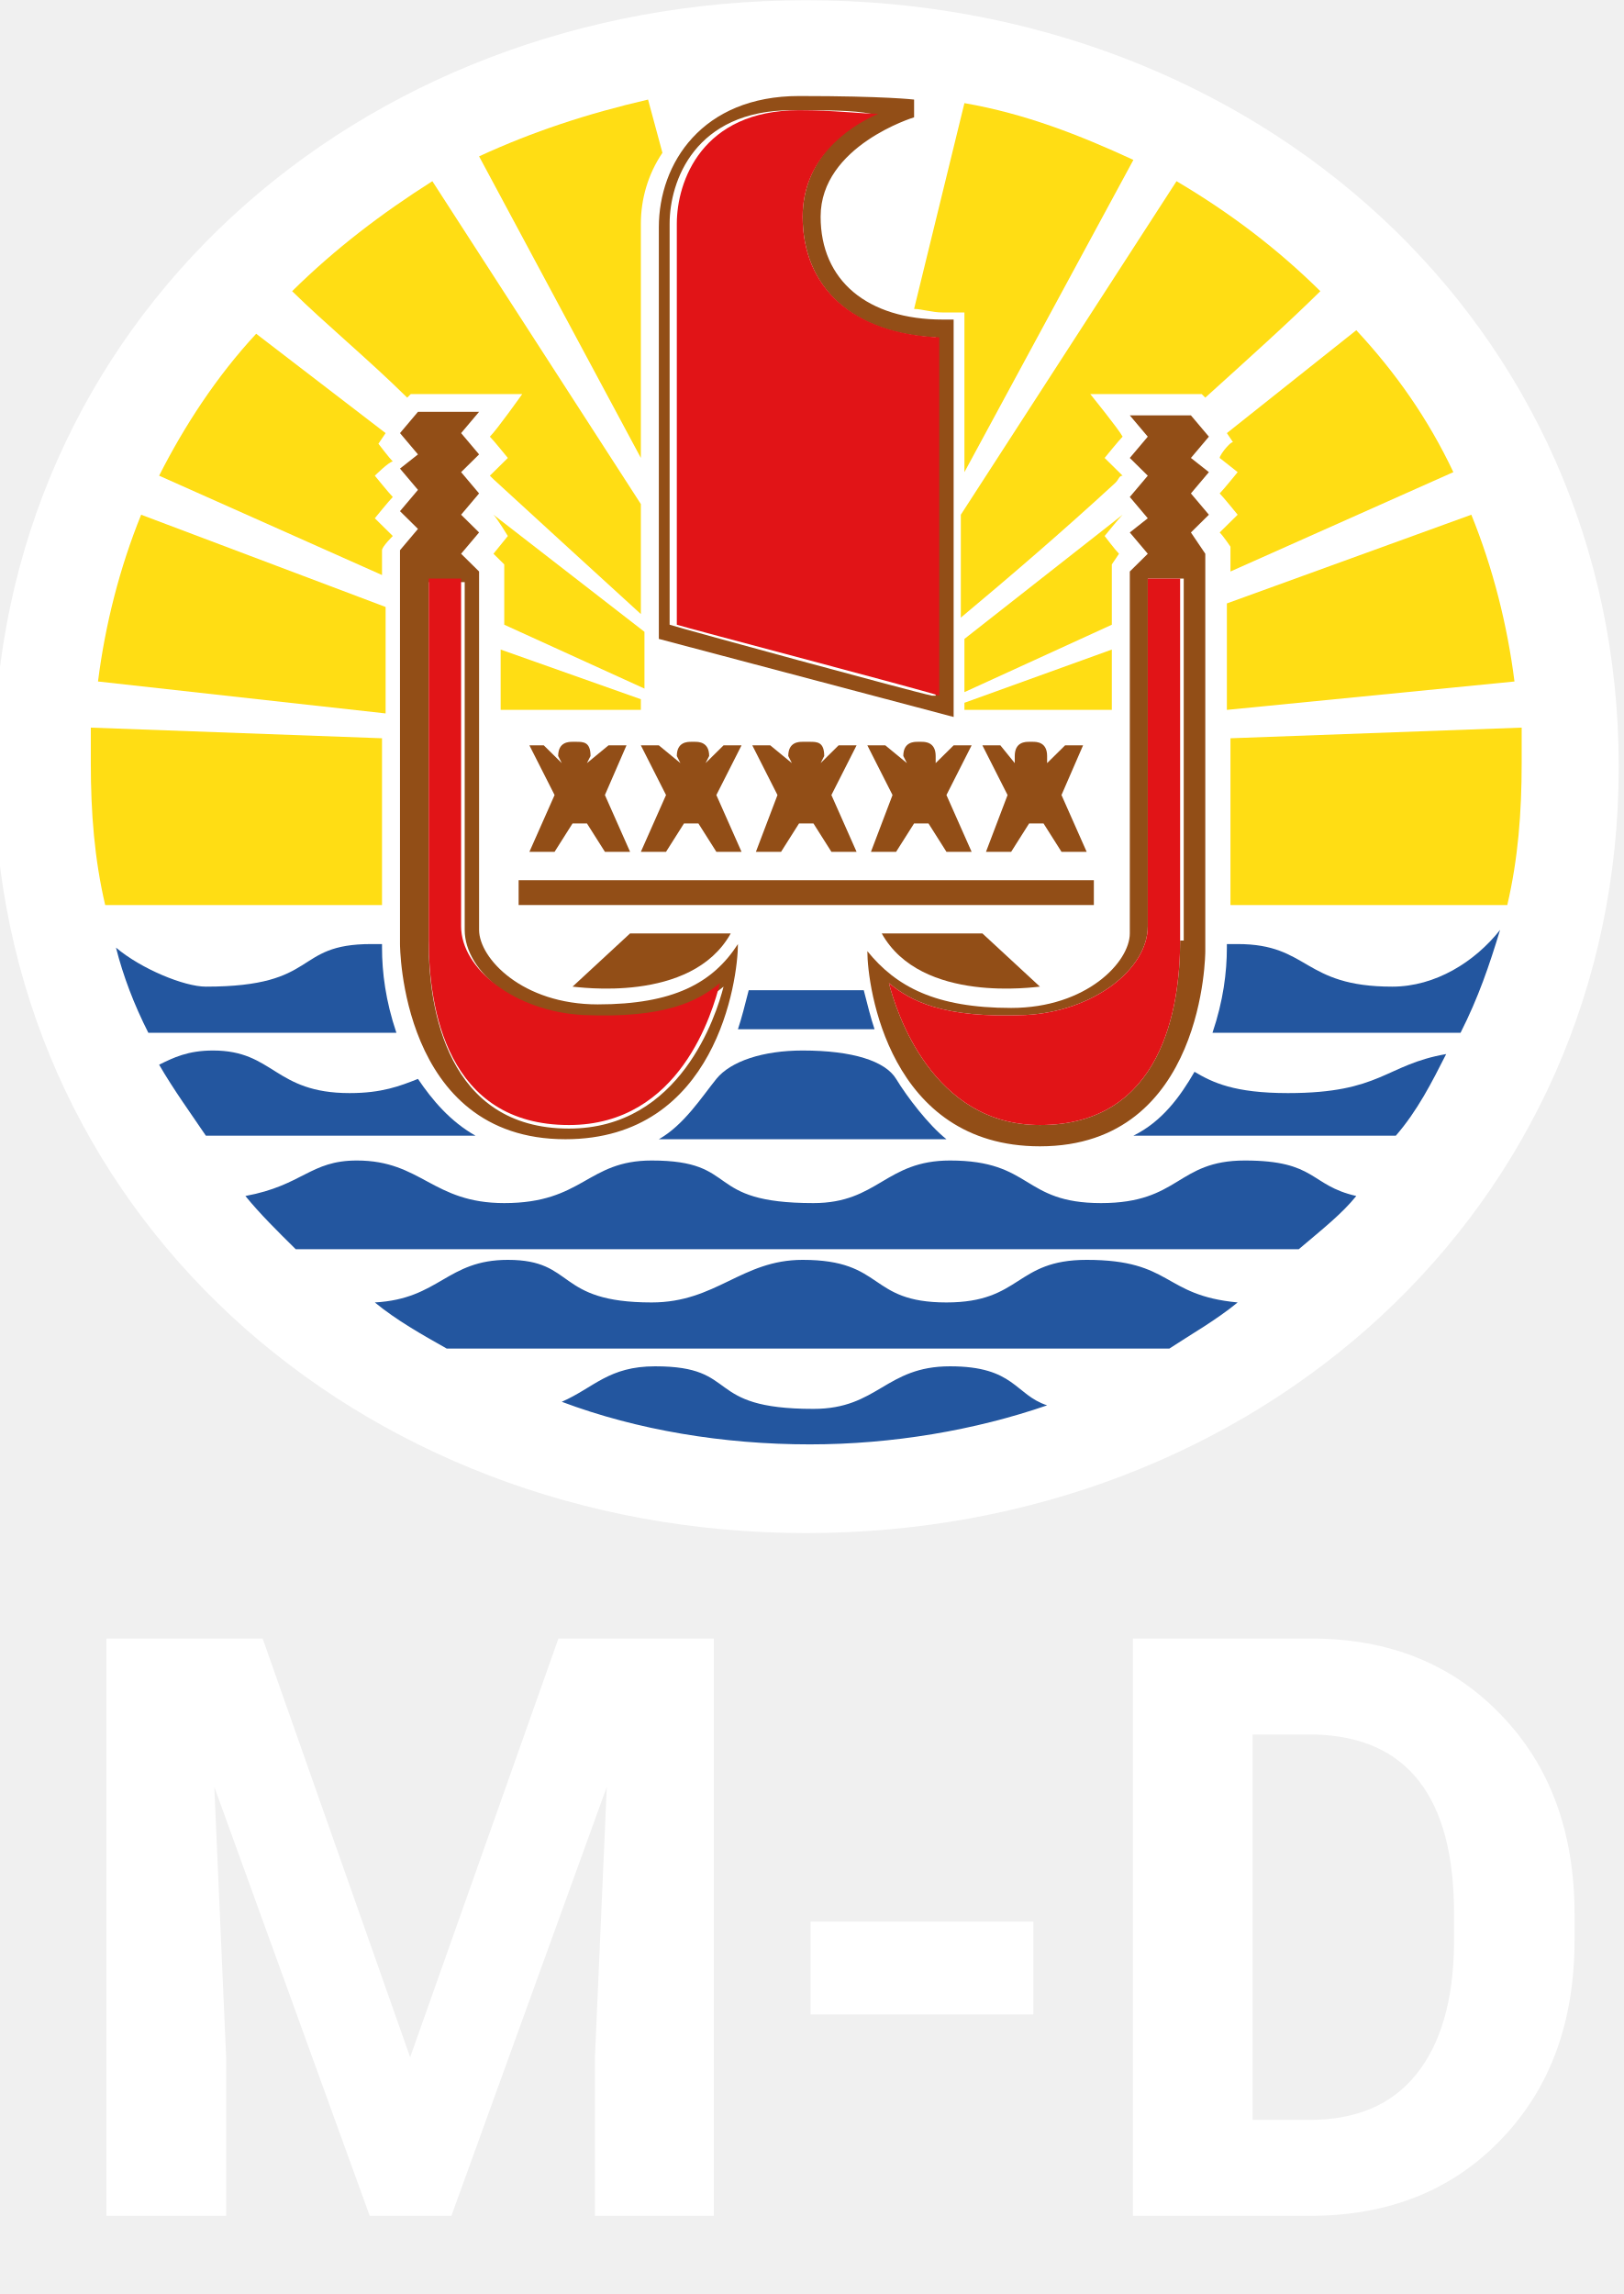
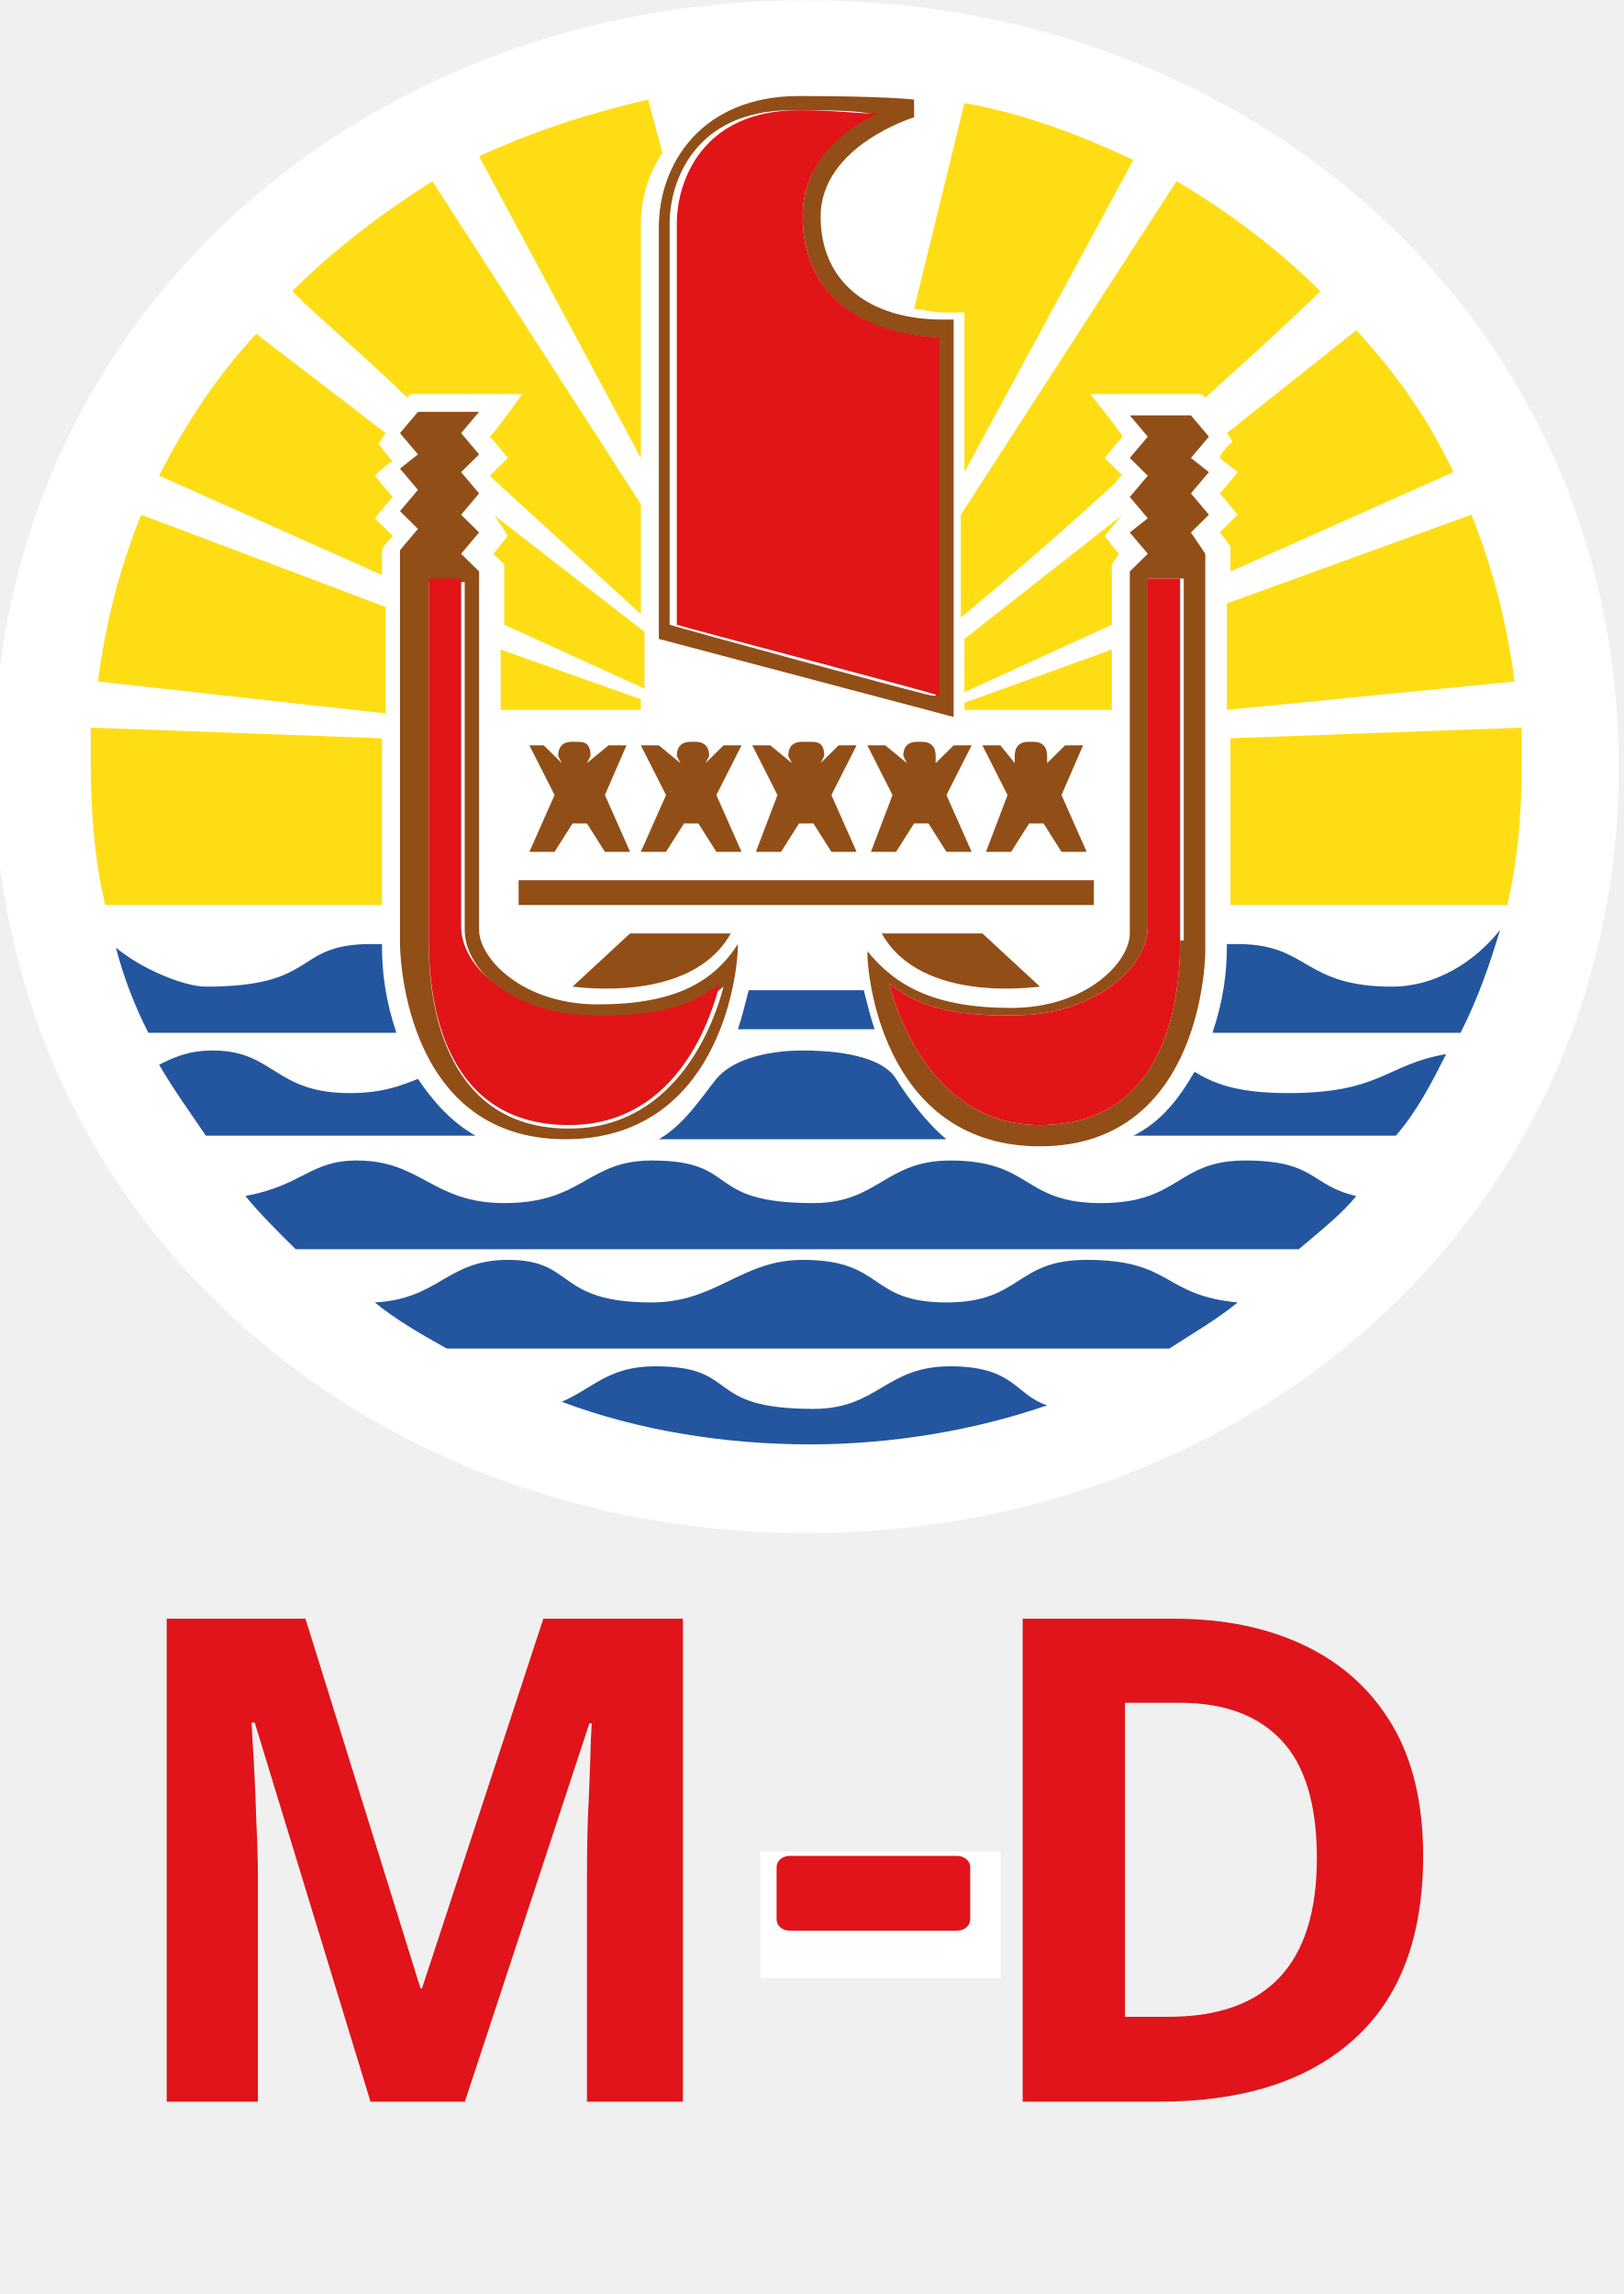
<svg xmlns="http://www.w3.org/2000/svg" version="1.1" id="Calque_1" x="0px" y="0px" viewBox="0 0 32 45.2" enable-background="new 0 0 385.2 45.2" xml:space="preserve" width="32" height="45.2">
  <defs id="defs3967" />
  <g id="g4011" transform="matrix(0.7084339,0,0,0.6991392,-1.185992,-0.6947944)">
    <path id="path3842" d="m 1.5,22.6 c 0,12.5 10.1,21.6 22.6,21.6 12.5,0 22.6,-9.1 22.6,-21.6 C 46.7,10.1 36.6,1 24.1,1 11.6,1 1.5,10.1 1.5,22.6 Z" style="fill:#ffffff" />
    <g id="g3920">
      <g id="g3918">
        <path id="path3844" d="m 39.4,34.7 c -1.3,-0.3 -1.1,-1 -3.1,-1 -1.9,0 -1.8,1.2 -4,1.2 -2.2,0 -1.9,-1.2 -4.2,-1.2 -1.8,0 -2,1.2 -3.8,1.2 -3.1,0 -2,-1.2 -4.5,-1.2 -1.8,0 -1.9,1.2 -4.1,1.2 -2,0 -2.3,-1.2 -4.1,-1.2 -1.3,0 -1.5,0.7 -3.1,1 0.4,0.5 0.9,1 1.4,1.5 h 27.9 c 0.7,-0.6 1.2,-1 1.6,-1.5" style="fill:#23569f" />
        <path id="path3846" d="m 36.1,37.7 c -2.1,-0.2 -1.8,-1.2 -4.2,-1.2 -2,0 -1.8,1.2 -3.9,1.2 -2.2,0 -1.7,-1.2 -4,-1.2 -1.7,0 -2.4,1.2 -4.2,1.2 -2.7,0 -2.1,-1.2 -4,-1.2 -1.7,0 -1.9,1.1 -3.7,1.2 0.6,0.5 1.3,0.9 2,1.3 h 20.1 c 0.6,-0.4 1.3,-0.8 1.9,-1.3" style="fill:#23569f" />
        <path id="path3848" d="m 19.9,39.5 c -1.3,0 -1.7,0.6 -2.6,1 2.1,0.8 4.5,1.2 6.9,1.2 2.3,0 4.6,-0.4 6.6,-1.1 -0.9,-0.3 -0.9,-1.1 -2.7,-1.1 -1.8,0 -2,1.2 -3.8,1.2 -3.1,0 -2,-1.2 -4.4,-1.2" style="fill:#23569f" />
        <path id="path3850" d="m 43.4,27.2 c -0.7,0.9 -1.8,1.6 -3,1.6 -2.5,0 -2.3,-1.2 -4.3,-1.2 -0.1,0 -0.2,0 -0.3,0 v 0.1 c 0,0.7 -0.1,1.5 -0.4,2.4 h 6.9 c 0.5,-1 0.8,-1.9 1.1,-2.9" style="fill:#23569f" />
        <path id="path3852" d="m 12.3,27.6 c -0.1,0 -0.2,0 -0.3,0 -2.2,0 -1.4,1.2 -4.6,1.2 -0.6,0 -1.8,-0.5 -2.5,-1.1 0.2,0.8 0.5,1.6 0.9,2.4 h 6.9 c -0.3,-0.9 -0.4,-1.7 -0.4,-2.4 v -0.1" style="fill:#23569f" />
        <path id="path3854" d="m 22.5,28.9 c -0.1,0.4 -0.2,0.8 -0.3,1.1 H 26 c -0.1,-0.3 -0.2,-0.7 -0.3,-1.1 h -3.2" style="fill:#23569f" />
        <path id="path3856" d="m 41.9,30.7 c -1.7,0.3 -1.8,1.1 -4.4,1.1 -1.5,0 -2.1,-0.3 -2.6,-0.6 -0.4,0.7 -0.9,1.4 -1.7,1.8 h 7.3 c 0.6,-0.7 1,-1.5 1.4,-2.3" style="fill:#23569f" />
        <path id="path3858" d="m 26.6,31.4 c -0.3,-0.5 -1.2,-0.8 -2.6,-0.8 -1.1,0 -2,0.3 -2.4,0.8 -0.4,0.5 -0.9,1.3 -1.6,1.7 h 8 c -0.5,-0.4 -1.1,-1.2 -1.4,-1.7" style="fill:#23569f" />
        <path id="path3860" d="m 13.3,31.4 c -0.5,0.2 -1,0.4 -1.9,0.4 -2.1,0 -2.1,-1.2 -3.8,-1.2 -0.7,0 -1.1,0.2 -1.5,0.4 0.4,0.7 0.9,1.4 1.3,2 h 7.5 c -0.7,-0.4 -1.2,-1 -1.6,-1.6" style="fill:#23569f" />
        <path id="path3862" d="m 4.2,21.5 c 0,0.3 0,0.6 0,1 v 0 c 0,1.4 0.1,2.7 0.4,4 h 7.7 V 21.8 L 4.2,21.5" style="fill:#ffdd14" />
        <path id="path3864" d="M 43.8,20.2 C 43.6,18.6 43.2,17 42.6,15.5 L 35.8,18 v 3 l 8,-0.8" style="fill:#ffdd14" />
        <polyline id="polyline3866" points="32.6,21 32.6,19.3 28.5,20.8 28.5,21 32.6,21   " style="fill:#ffdd14" />
        <path id="path3868" d="M 5.6,15.5 C 5,17 4.6,18.6 4.4,20.2 l 8,0.9 v -3 L 5.6,15.5" style="fill:#ffdd14" />
        <path id="path3870" d="m 44,21.5 -8.1,0.3 v 4.7 h 7.7 c 0.3,-1.3 0.4,-2.6 0.4,-4 v 0 c 0,-0.3 0,-0.7 0,-1" style="fill:#ffdd14" />
        <polyline id="polyline3872" points="19.5,21 19.5,20.7 15.6,19.3 15.6,21 19.5,21   " style="fill:#ffdd14" />
        <path id="path3874" d="m 35.6,13.9 c 0,0 0.5,0.4 0.5,0.4 0,0 -0.4,0.5 -0.5,0.6 0.1,0.1 0.5,0.6 0.5,0.6 0,0 -0.4,0.4 -0.5,0.5 0.1,0.1 0.3,0.4 0.3,0.4 v 0.7 l 6.2,-2.8 c -0.7,-1.5 -1.6,-2.8 -2.7,-4 l -3.6,2.9 0.2,0.3 c 0,-0.2 -0.4,0.3 -0.4,0.4" style="fill:#ffdd14" />
        <path id="path3876" d="m 32.8,16.6 c -0.1,-0.1 -0.4,-0.5 -0.4,-0.5 0,0 0.4,-0.5 0.5,-0.6 0,0 0,0 0,0 L 28.5,19 v 1.5 l 4.1,-1.9 v -1.7 c 0,0 0.2,-0.3 0.2,-0.3" style="fill:#ffdd14" />
        <path id="path3878" d="m 32.7,14.6 c 0.1,-0.1 0.1,-0.2 0.2,-0.2 0,0 -0.5,-0.5 -0.5,-0.5 0,0 0.4,-0.5 0.5,-0.6 C 32.8,13.1 32,12.1 32,12.1 h 3.1 l 0.1,0.1 c 1.2,-1.1 2.3,-2.1 3.2,-3 C 37.2,8 35.9,7 34.4,6.1 l -6,9.4 v 2.9 c 1.3,-1.1 2.8,-2.4 4.3,-3.8" style="fill:#ffdd14" />
        <path id="path3880" d="m 28.5,9.7 v 4.6 L 33.2,5.5 C 31.7,4.8 30.2,4.2 28.5,3.9 l -1.4,5.8 c 0.2,0 0.5,0.1 0.8,0.1 h 0.6" style="fill:#ffdd14" />
        <path id="path3882" d="m 12.6,16.1 c -0.1,-0.1 -0.5,-0.5 -0.5,-0.5 0,0 0.4,-0.5 0.5,-0.6 -0.1,-0.1 -0.5,-0.6 -0.5,-0.6 0,0 0.4,-0.4 0.5,-0.4 -0.1,-0.1 -0.4,-0.5 -0.4,-0.5 l 0.2,-0.3 -3.6,-2.8 c -1.1,1.2 -2,2.6 -2.7,4 l 6.2,2.8 v -0.7 c 0,-0.1 0.3,-0.4 0.3,-0.4" style="fill:#ffdd14" />
        <path id="path3884" d="m 15.4,15.5 c 0,0 -0.1,0 0,0 0.1,0.1 0.4,0.6 0.4,0.6 0,0 -0.4,0.5 -0.4,0.5 0.1,0.1 0.3,0.3 0.3,0.3 v 1.7 l 3.9,1.8 v -1.6 l -4.2,-3.3" style="fill:#ffdd14" />
        <path id="path3886" d="m 16.2,12.1 c 0,0 -0.7,1 -0.9,1.2 0.1,0.1 0.5,0.6 0.5,0.6 0,0 -0.4,0.4 -0.5,0.5 0,0 0.1,0.1 0.1,0.1 1.4,1.3 2.8,2.6 4.1,3.8 V 15.2 L 13.7,6.1 C 12.3,7 11,8 9.8,9.2 c 0.9,0.9 2.1,1.9 3.2,3 l 0.1,-0.1 h 3.1" style="fill:#ffdd14" />
        <path id="path3888" d="M 20.1,5.3 19.7,3.8 C 18,4.2 16.5,4.7 15,5.4 l 4.5,8.5 V 7.3 c 0,-0.7 0.2,-1.4 0.6,-2" style="fill:#ffdd14" />
        <path id="path3890" d="m 22,27.3 h -2.8 l -1.6,1.5 c 0.1,0 3.3,0.5 4.4,-1.5" style="fill:#924e17" />
        <path id="path3892" d="M 26.2,27.3 H 29 l 1.6,1.5 c -0.1,0 -3.3,0.5 -4.4,-1.5" style="fill:#924e17" />
        <rect id="rect3894" height="0.7" width="16" y="25.8" x="16.1" style="fill:#924e17" />
        <path id="path3896" d="m 27.9,10 c -2.1,0 -3.4,-1.1 -3.4,-2.9 0,-2 2.6,-2.8 2.6,-2.8 V 3.8 c 0,0 -0.8,-0.1 -3.2,-0.1 C 21.2,3.7 20,5.6 20,7.4 V 19 l 8.2,2.2 V 10 h -0.3 m -0.3,10.6 c -0.5,-0.1 -7,-1.9 -7.3,-2 V 7.3 c 0,-1.2 0.7,-3.2 3.4,-3.2 1,0 1.7,0 2.2,0.1 -0.7,0.4 -1.9,1.3 -1.9,2.9 0,2 1.4,3.3 3.7,3.4 v 10.1 z" style="fill:#924e17" />
        <path id="path3898" d="m 19.1,22 h -0.5 l -0.6,0.5 0.1,-0.2 c 0,-0.4 -0.2,-0.4 -0.4,-0.4 h -0.1 c -0.1,0 -0.4,0 -0.4,0.4 l 0.1,0.2 -0.5,-0.5 h -0.4 l 0.7,1.4 -0.7,1.6 h 0.7 l 0.5,-0.8 H 18 l 0.5,0.8 h 0.7 L 18.5,23.4 19.1,22" style="fill:#924e17" />
        <path id="path3900" d="m 22.3,22 h -0.5 l -0.5,0.5 0.1,-0.2 c 0,-0.4 -0.3,-0.4 -0.4,-0.4 h -0.1 c -0.1,0 -0.4,0 -0.4,0.4 L 20.6,22.5 20,22 h -0.5 l 0.7,1.4 -0.7,1.6 h 0.7 l 0.5,-0.8 h 0.4 l 0.5,0.8 h 0.7 L 21.6,23.4 22.3,22" style="fill:#924e17" />
        <path id="path3902" d="M 25.5,22 H 25 l -0.5,0.5 0.1,-0.2 c 0,-0.4 -0.2,-0.4 -0.4,-0.4 H 24 c -0.1,0 -0.4,0 -0.4,0.4 l 0.1,0.2 -0.6,-0.5 h -0.5 l 0.7,1.4 -0.6,1.6 h 0.7 l 0.5,-0.8 h 0.4 l 0.5,0.8 h 0.7 L 24.8,23.4 25.5,22" style="fill:#924e17" />
        <path id="path3904" d="m 28.7,22 h -0.5 l -0.5,0.5 v -0.2 c 0,-0.4 -0.3,-0.4 -0.4,-0.4 h -0.1 c -0.1,0 -0.4,0 -0.4,0.4 l 0.1,0.2 -0.6,-0.5 h -0.5 l 0.7,1.4 -0.6,1.6 h 0.7 l 0.5,-0.8 h 0.4 L 28,25 h 0.7 L 28,23.4 28.7,22" style="fill:#924e17" />
        <path id="path3906" d="m 31.8,22 h -0.5 l -0.5,0.5 v -0.2 c 0,-0.4 -0.3,-0.4 -0.4,-0.4 h -0.1 c -0.1,0 -0.4,0 -0.4,0.4 v 0.2 L 29.5,22 H 29 l 0.7,1.4 -0.6,1.6 h 0.7 l 0.5,-0.8 h 0.4 l 0.5,0.8 h 0.7 L 31.2,23.4 31.8,22" style="fill:#924e17" />
        <path id="path3908" d="M 18.3,29.3 C 16.2,29.3 15,28 15,27.2 V 17.1 L 14.5,16.6 15,16 14.5,15.5 15,14.9 14.5,14.3 15,13.8 14.5,13.2 15,12.6 h -1.7 l -0.5,0.6 0.5,0.6 -0.5,0.4 0.5,0.6 -0.5,0.6 0.5,0.5 -0.5,0.6 v 11.1 c 0,0 0,5.5 4.6,5.5 4.2,0 4.8,-4.5 4.8,-5.5 -0.7,1.1 -1.8,1.7 -3.9,1.7 m -0.8,3.5 c -3.4,0 -3.9,-3.4 -3.9,-5.2 V 17.4 h 1 v 9.8 c 0,1.2 1.5,2.4 3.4,2.5 2.3,0.1 3.2,-0.4 3.8,-0.9 -0.2,0.8 -1.2,4 -4.3,4" style="fill:#924e17" />
        <path id="path3910" d="m 34.8,13.9 0.5,-0.6 -0.5,-0.6 h -1.7 l 0.5,0.6 -0.5,0.6 0.5,0.5 -0.5,0.6 0.5,0.6 -0.5,0.4 0.5,0.6 -0.5,0.5 v 10.2 c 0,0.8 -1.2,2.1 -3.3,2.1 -2.1,0 -3.2,-0.6 -4,-1.6 0,1 0.6,5.5 4.8,5.5 4.6,0 4.6,-5.5 4.6,-5.5 V 16.6 l -0.4,-0.6 0.5,-0.5 -0.5,-0.6 0.5,-0.6 -0.5,-0.4 m -0.3,13.6 c 0,1.9 -0.5,5.2 -3.9,5.2 -3,0 -4,-3.2 -4.2,-4 0.6,0.5 1.5,1 3.8,0.9 1.9,-0.1 3.4,-1.3 3.4,-2.5 v -9.8 h 1 v 10.2 z" style="fill:#924e17" />
        <path id="path3912" d="m 13.6,17.4 v 10.1 c 0,1.9 0.5,5.2 3.9,5.2 3.1,0 4,-3.2 4.2,-4 -0.6,0.5 -1.5,1 -3.8,0.9 -1.9,-0.1 -3.4,-1.3 -3.4,-2.5 v -9.8 h -0.9" style="fill:#e11417" />
        <path id="path3914" d="m 34.5,17.4 v 10.1 c 0,1.9 -0.5,5.2 -3.9,5.2 -3,0 -4,-3.2 -4.2,-4 0.6,0.5 1.5,1 3.8,0.9 1.9,-0.1 3.4,-1.3 3.4,-2.5 v -9.8 h 0.9" style="fill:#e11417" />
        <path id="path3916" d="m 24,7.1 c 0,-1.6 1.2,-2.5 2.1,-2.9 -0.5,0 -1.2,-0.1 -2.2,-0.1 -2.7,0 -3.4,2 -3.4,3.2 v 11.3 c 0.3,0.1 6.7,1.8 7.3,2 V 10.5 C 25.4,10.4 24,9.1 24,7.1" style="fill:#e11417" />
      </g>
    </g>
  </g>
-   <text id="text4019" y="43.66" x="1.083" style="font-style:normal;font-variant:normal;font-weight:bold;font-stretch:normal;font-size:16px;line-height:1.25;font-family:Roboto;-inkscape-font-specification:'Roboto, Bold';font-variant-ligatures:normal;font-variant-caps:normal;font-variant-numeric:normal;font-feature-settings:normal;text-align:start;letter-spacing:0px;word-spacing:0px;writing-mode:lr-tb;text-anchor:start;fill:#ffffff;fill-opacity:1;stroke:none" xml:space="preserve">
-     <tspan id="tspan4031" x="1.083" y="43.66">M-D</tspan>
+   <text id="text4019" y="41.41" x="2.083" style="font-style:normal;font-variant:normal;font-weight:bold;font-stretch:normal;font-size:13.333px;line-height:1.25;font-family:Roboto;-inkscape-font-specification:'Roboto, Bold';font-variant-ligatures:normal;font-variant-caps:normal;font-variant-numeric:normal;font-feature-settings:normal;text-align:start;letter-spacing:0px;word-spacing:0px;writing-mode:lr-tb;text-anchor:start;fill:#e0141a;fill-opacity:1;stroke:none" xml:space="preserve">
+     <tspan id="tspan4031" x="2.083" y="41.41" style="font-style:normal;font-variant:normal;font-weight:bold;font-stretch:normal;font-size:13.333px;font-family:Montserrat;-inkscape-font-specification:'Montserrat Bold'">M-D</tspan>
  </text>
+   <rect style="opacity:0.996;fill:#ffffff;fill-rule:evenodd;stroke-width:1.76" id="rect2185" width="4.734" height="2.5" x="14.984" y="36.484" />
+   <path class="st7" d="m 18.862,38.041 h -3.303 c -0.142,0 -0.256,-0.098 -0.256,-0.22 V 36.788 c 0,-0.122 0.114,-0.22 0.256,-0.22 h 3.303 c 0.142,0 0.256,0.098 0.256,0.22 v 1.032 c 0,0.122 -0.114,0.221 -0.256,0.221 z" id="path1145" style="fill:#e0141a;stroke-width:0.149" />
</svg>
